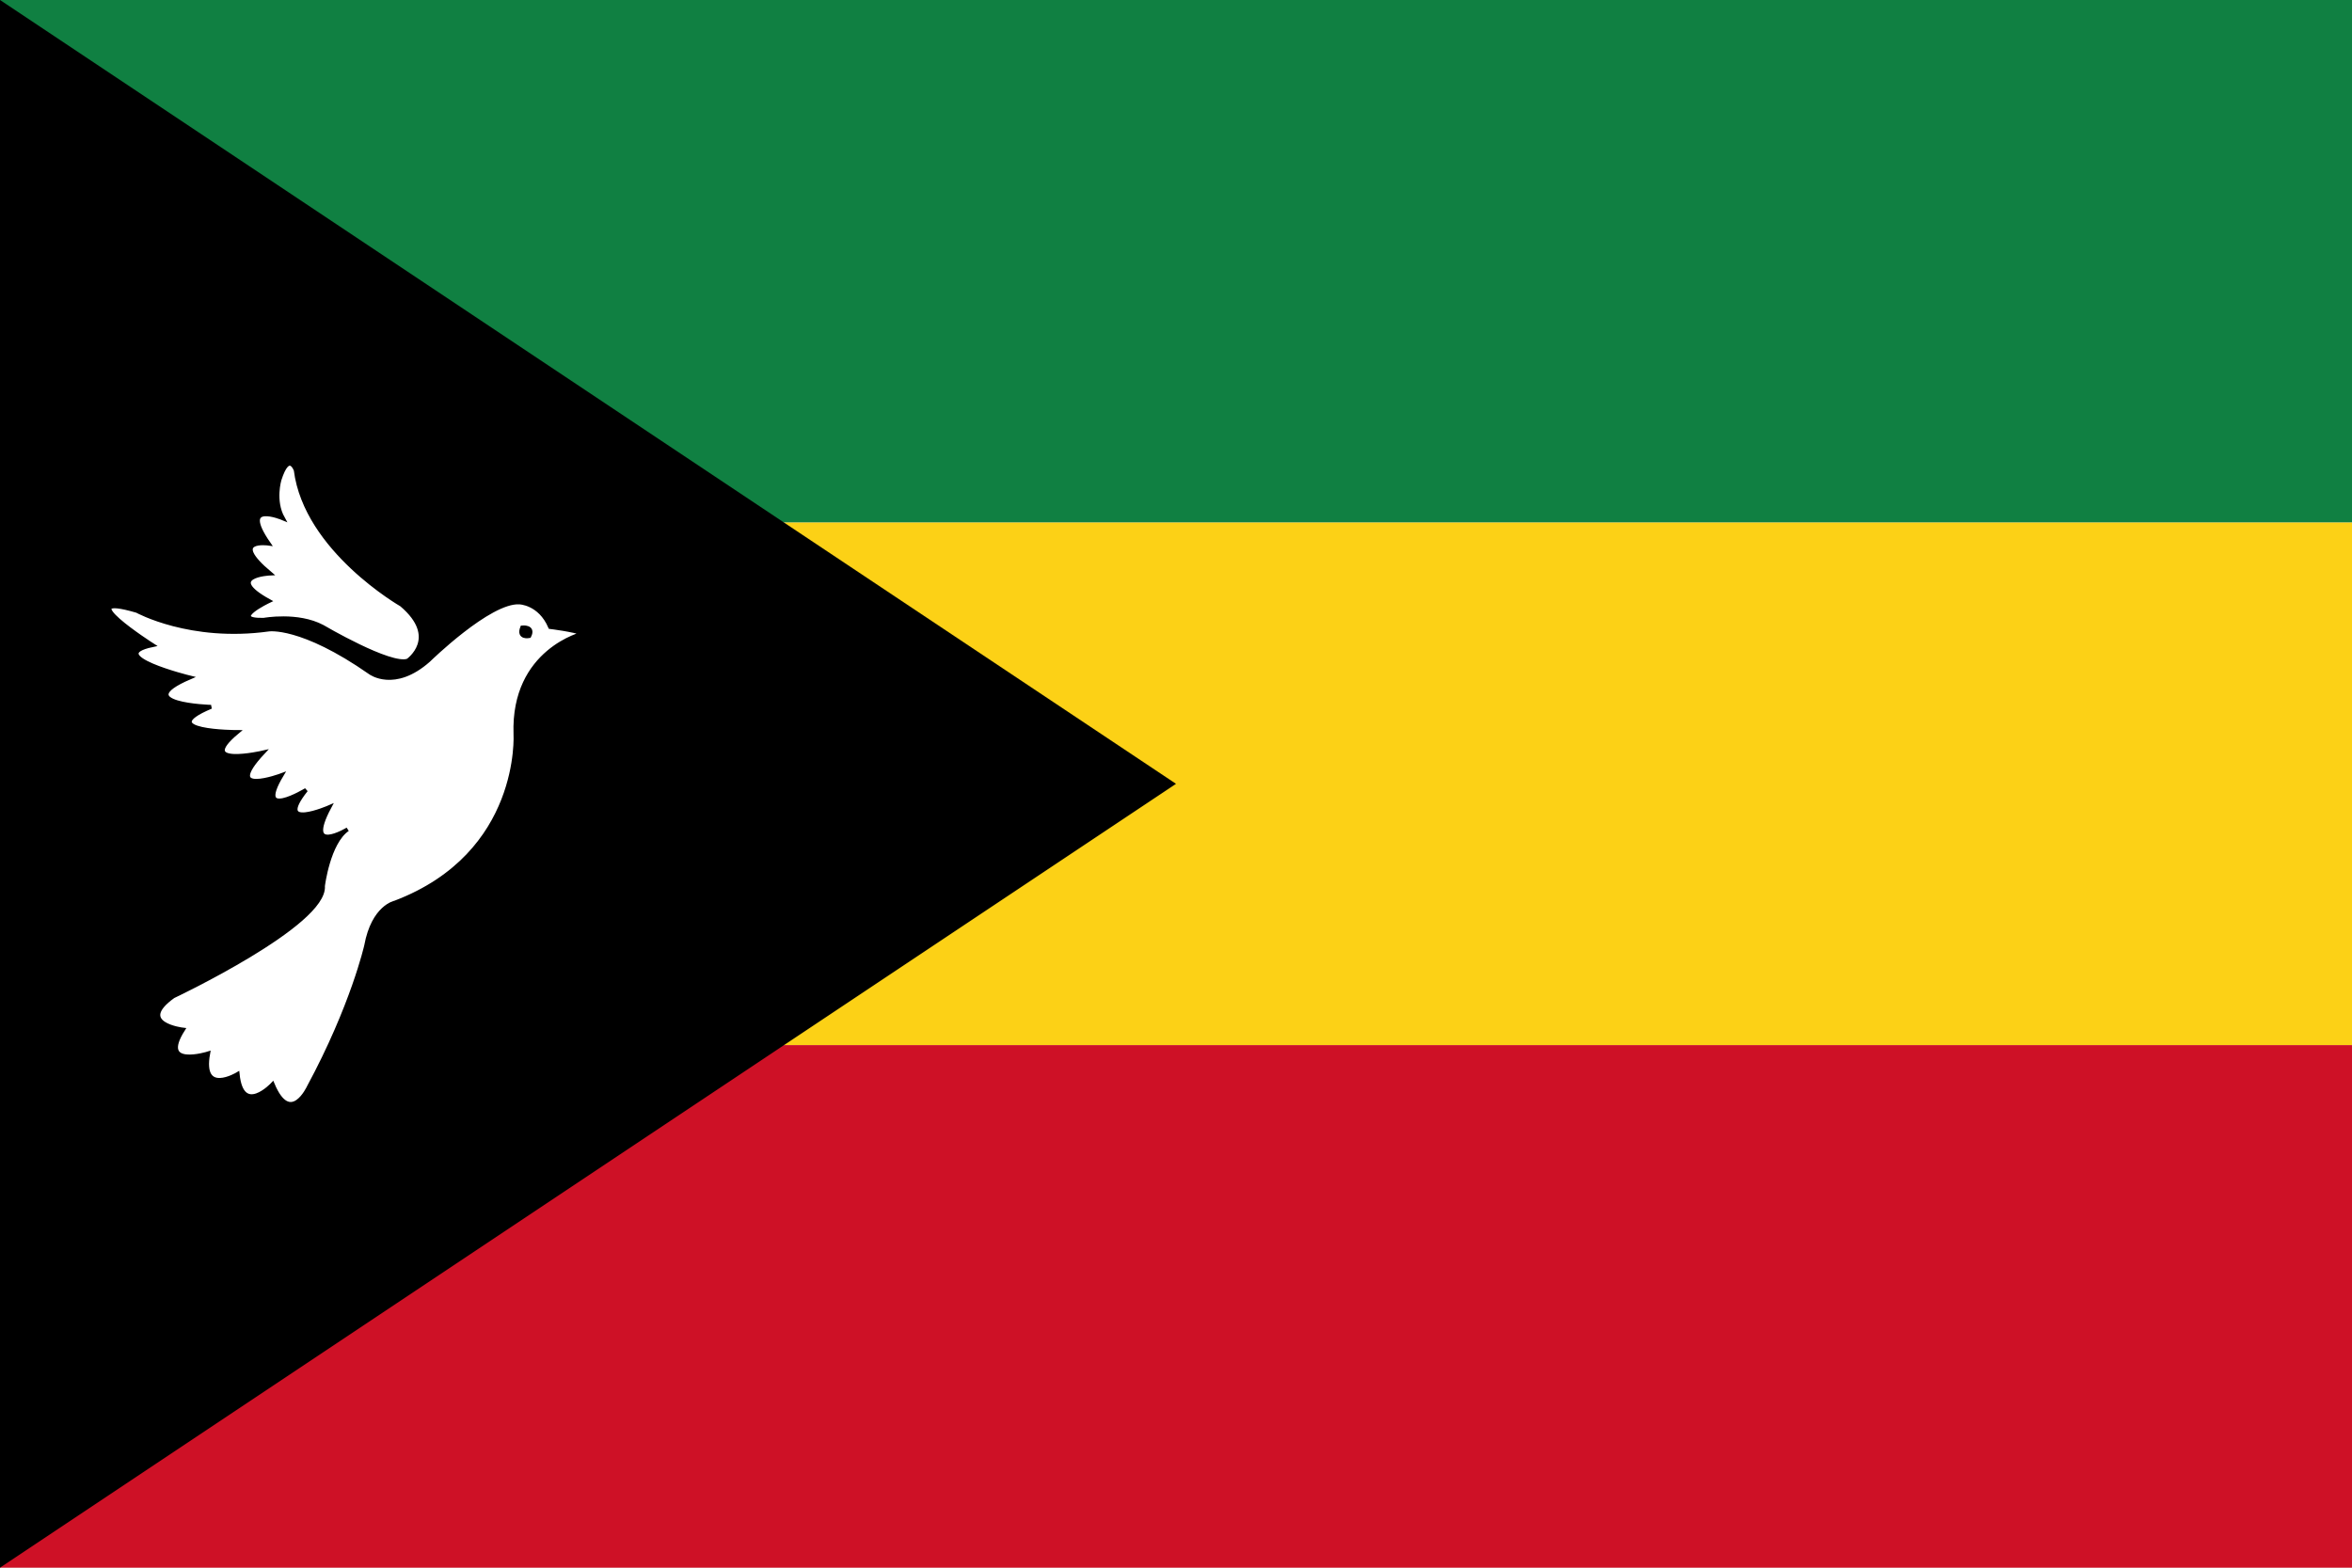
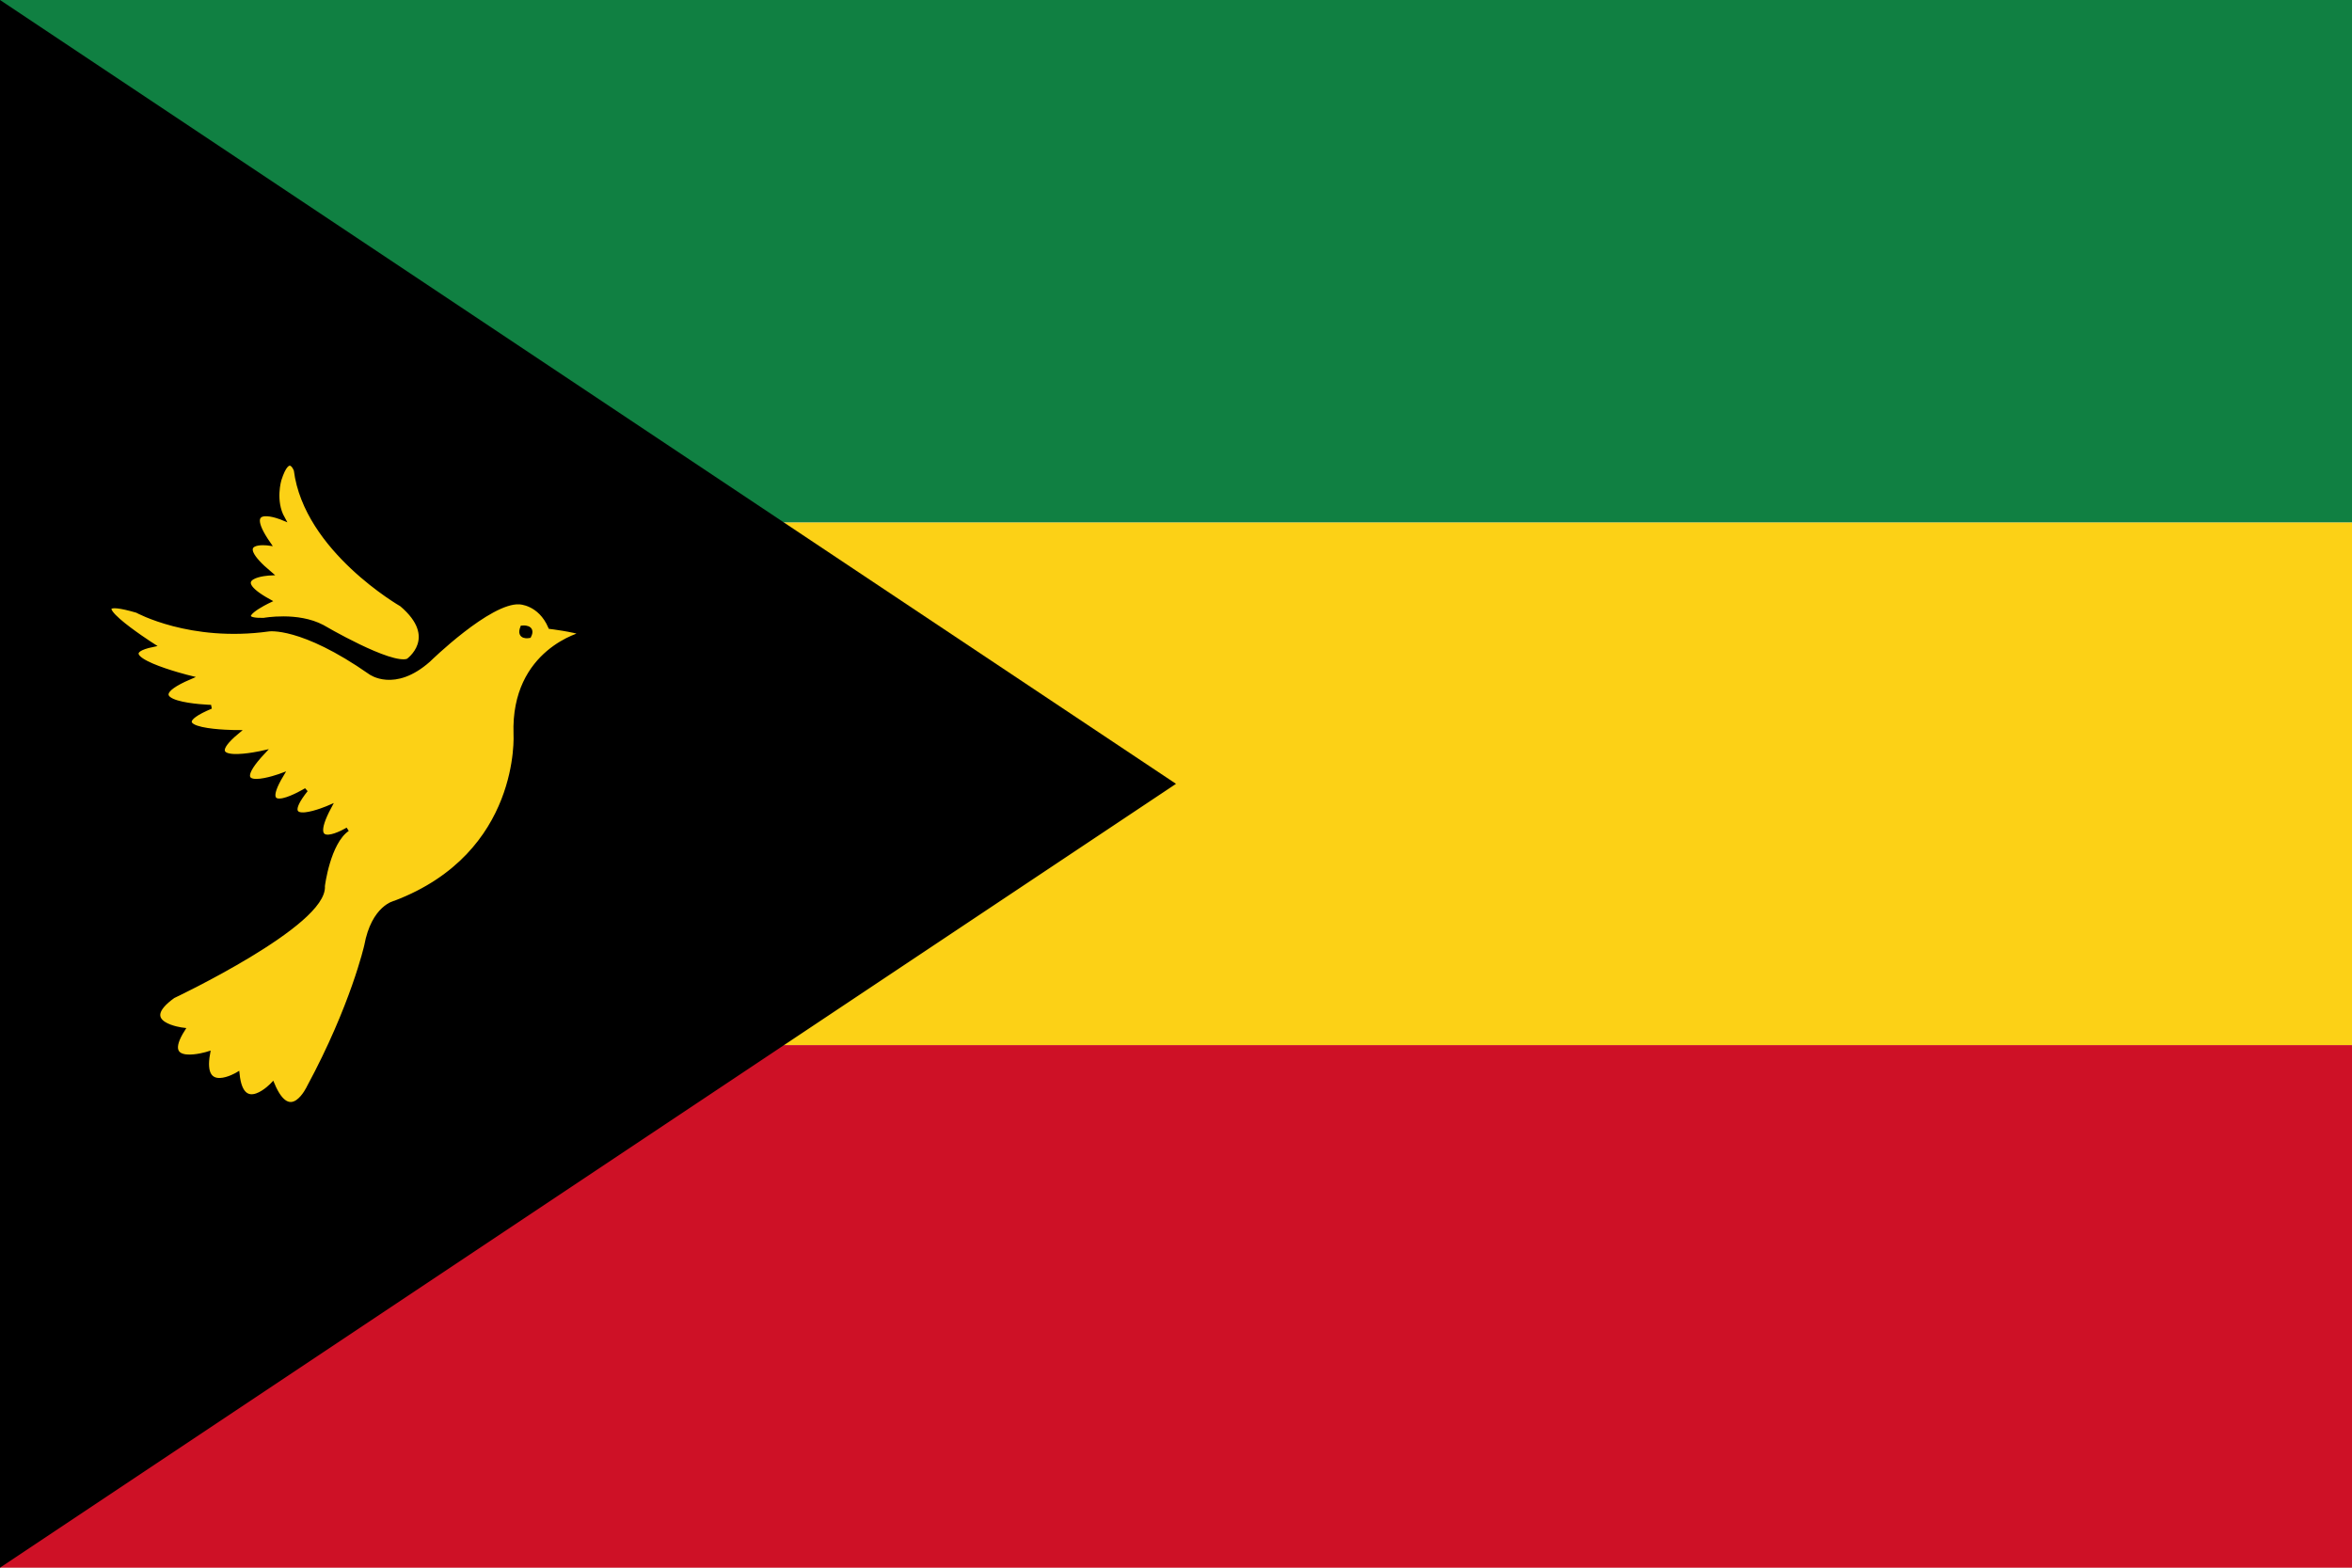
<svg xmlns="http://www.w3.org/2000/svg" version="1.0" x="0" y="0" width="360" height="240">
  <rect width="360" height="80" x="0" y="0" fill="#108042" />
  <rect width="360" height="80" x="0" y="80" fill="#fcd116" />
  <rect width="360" height="80" x="0" y="160" fill="#ce1126" />
  <polygon points="0,0 180,120 0,240" fill="#000000" />
  <g transform="translate(55,120)">
    <g transform="scale(0.1)">
      <g transform="translate(-520,-500)">
        <g>
-           <path fill="#ffffff" stroke="#000" stroke-width="6" d="M759,423.6c0,0,11.4,183.8-184.3,258.2c0,0-33.2,6.2-44.2,65.9c0,0-20.7,92.1-87.9,216.6c0,0-28,60.8-55.3-4.4c0,0-46.9,50.2-53.6-15.6c0,0-57.1,34.5-45.1-31.6c0,0-76.8,24.2-38.5-36.4c0,0-74-8.7-14.9-51c0,0,233.8-110.5,229.1-168.9c0,0,8.2-66.6,37.8-86.8c0,0-67.8,41-27.9-34c0,0-86.8,38-35.7-26.3c0,0-80,48.7-37.5-22.6c0,0-93.3,34.9-28.4-34.7c0,0-106.4,24.5-39.4-31.3c0,0-132.1-0.1-40.2-38.6c0,0-128.2-3.8-32.6-44.9c0,0-135-33.2-57-49.6c0,0-130.7-83.7-23.7-52.4c0,0,81.5,45.2,201.5,28.5c0,0,49.7-8,155.5,66c0,0,36.8,27.6,89.4-19c0,0,92.7-90.9,138.7-88.5c0,0,31.4,0.5,47.3,37.7c0,0,35.4,4.3,50.5,10C862.6,269.9,754.7,295.5,759,423.6z M769.3,260.6c-6.6,16.9,10.8,13.2,10.8,13.2C787.8,258.5,769.3,260.6,769.3,260.6z M594.3,311.3c-26.1,9.8-130.7-51.8-130.7-51.8c-38-20.2-89.8-10.6-89.8-10.6c-55.6,1.3,7.9-28.8,7.9-28.8c-70.3-38.8,1.7-42.1,1.7-42.1c-65.2-54.7-2.2-45.8-2.2-45.8c-47-67.8,21.8-38.7,21.8-38.7c-15-26.8-5.2-59.2-5.2-59.2c14.3-44.5,24.9-14.5,24.9-14.5c15.6,122.3,161.8,205.9,161.8,205.9C644.4,276.5,594.3,311.3,594.3,311.3z" />
+           <path fill="#fcd116" stroke="#000" stroke-width="6" d="M759,423.6c0,0,11.4,183.8-184.3,258.2c0,0-33.2,6.2-44.2,65.9c0,0-20.7,92.1-87.9,216.6c0,0-28,60.8-55.3-4.4c0,0-46.9,50.2-53.6-15.6c0,0-57.1,34.5-45.1-31.6c0,0-76.8,24.2-38.5-36.4c0,0-74-8.7-14.9-51c0,0,233.8-110.5,229.1-168.9c0,0,8.2-66.6,37.8-86.8c0,0-67.8,41-27.9-34c0,0-86.8,38-35.7-26.3c0,0-80,48.7-37.5-22.6c0,0-93.3,34.9-28.4-34.7c0,0-106.4,24.5-39.4-31.3c0,0-132.1-0.1-40.2-38.6c0,0-128.2-3.8-32.6-44.9c0,0-135-33.2-57-49.6c0,0-130.7-83.7-23.7-52.4c0,0,81.5,45.2,201.5,28.5c0,0,49.7-8,155.5,66c0,0,36.8,27.6,89.4-19c0,0,92.7-90.9,138.7-88.5c0,0,31.4,0.5,47.3,37.7c0,0,35.4,4.3,50.5,10C862.6,269.9,754.7,295.5,759,423.6z M769.3,260.6c-6.6,16.9,10.8,13.2,10.8,13.2C787.8,258.5,769.3,260.6,769.3,260.6z M594.3,311.3c-26.1,9.8-130.7-51.8-130.7-51.8c-38-20.2-89.8-10.6-89.8-10.6c-55.6,1.3,7.9-28.8,7.9-28.8c-70.3-38.8,1.7-42.1,1.7-42.1c-65.2-54.7-2.2-45.8-2.2-45.8c-47-67.8,21.8-38.7,21.8-38.7c-15-26.8-5.2-59.2-5.2-59.2c14.3-44.5,24.9-14.5,24.9-14.5c15.6,122.3,161.8,205.9,161.8,205.9C644.4,276.5,594.3,311.3,594.3,311.3z" />
        </g>
      </g>
    </g>
  </g>
</svg>
